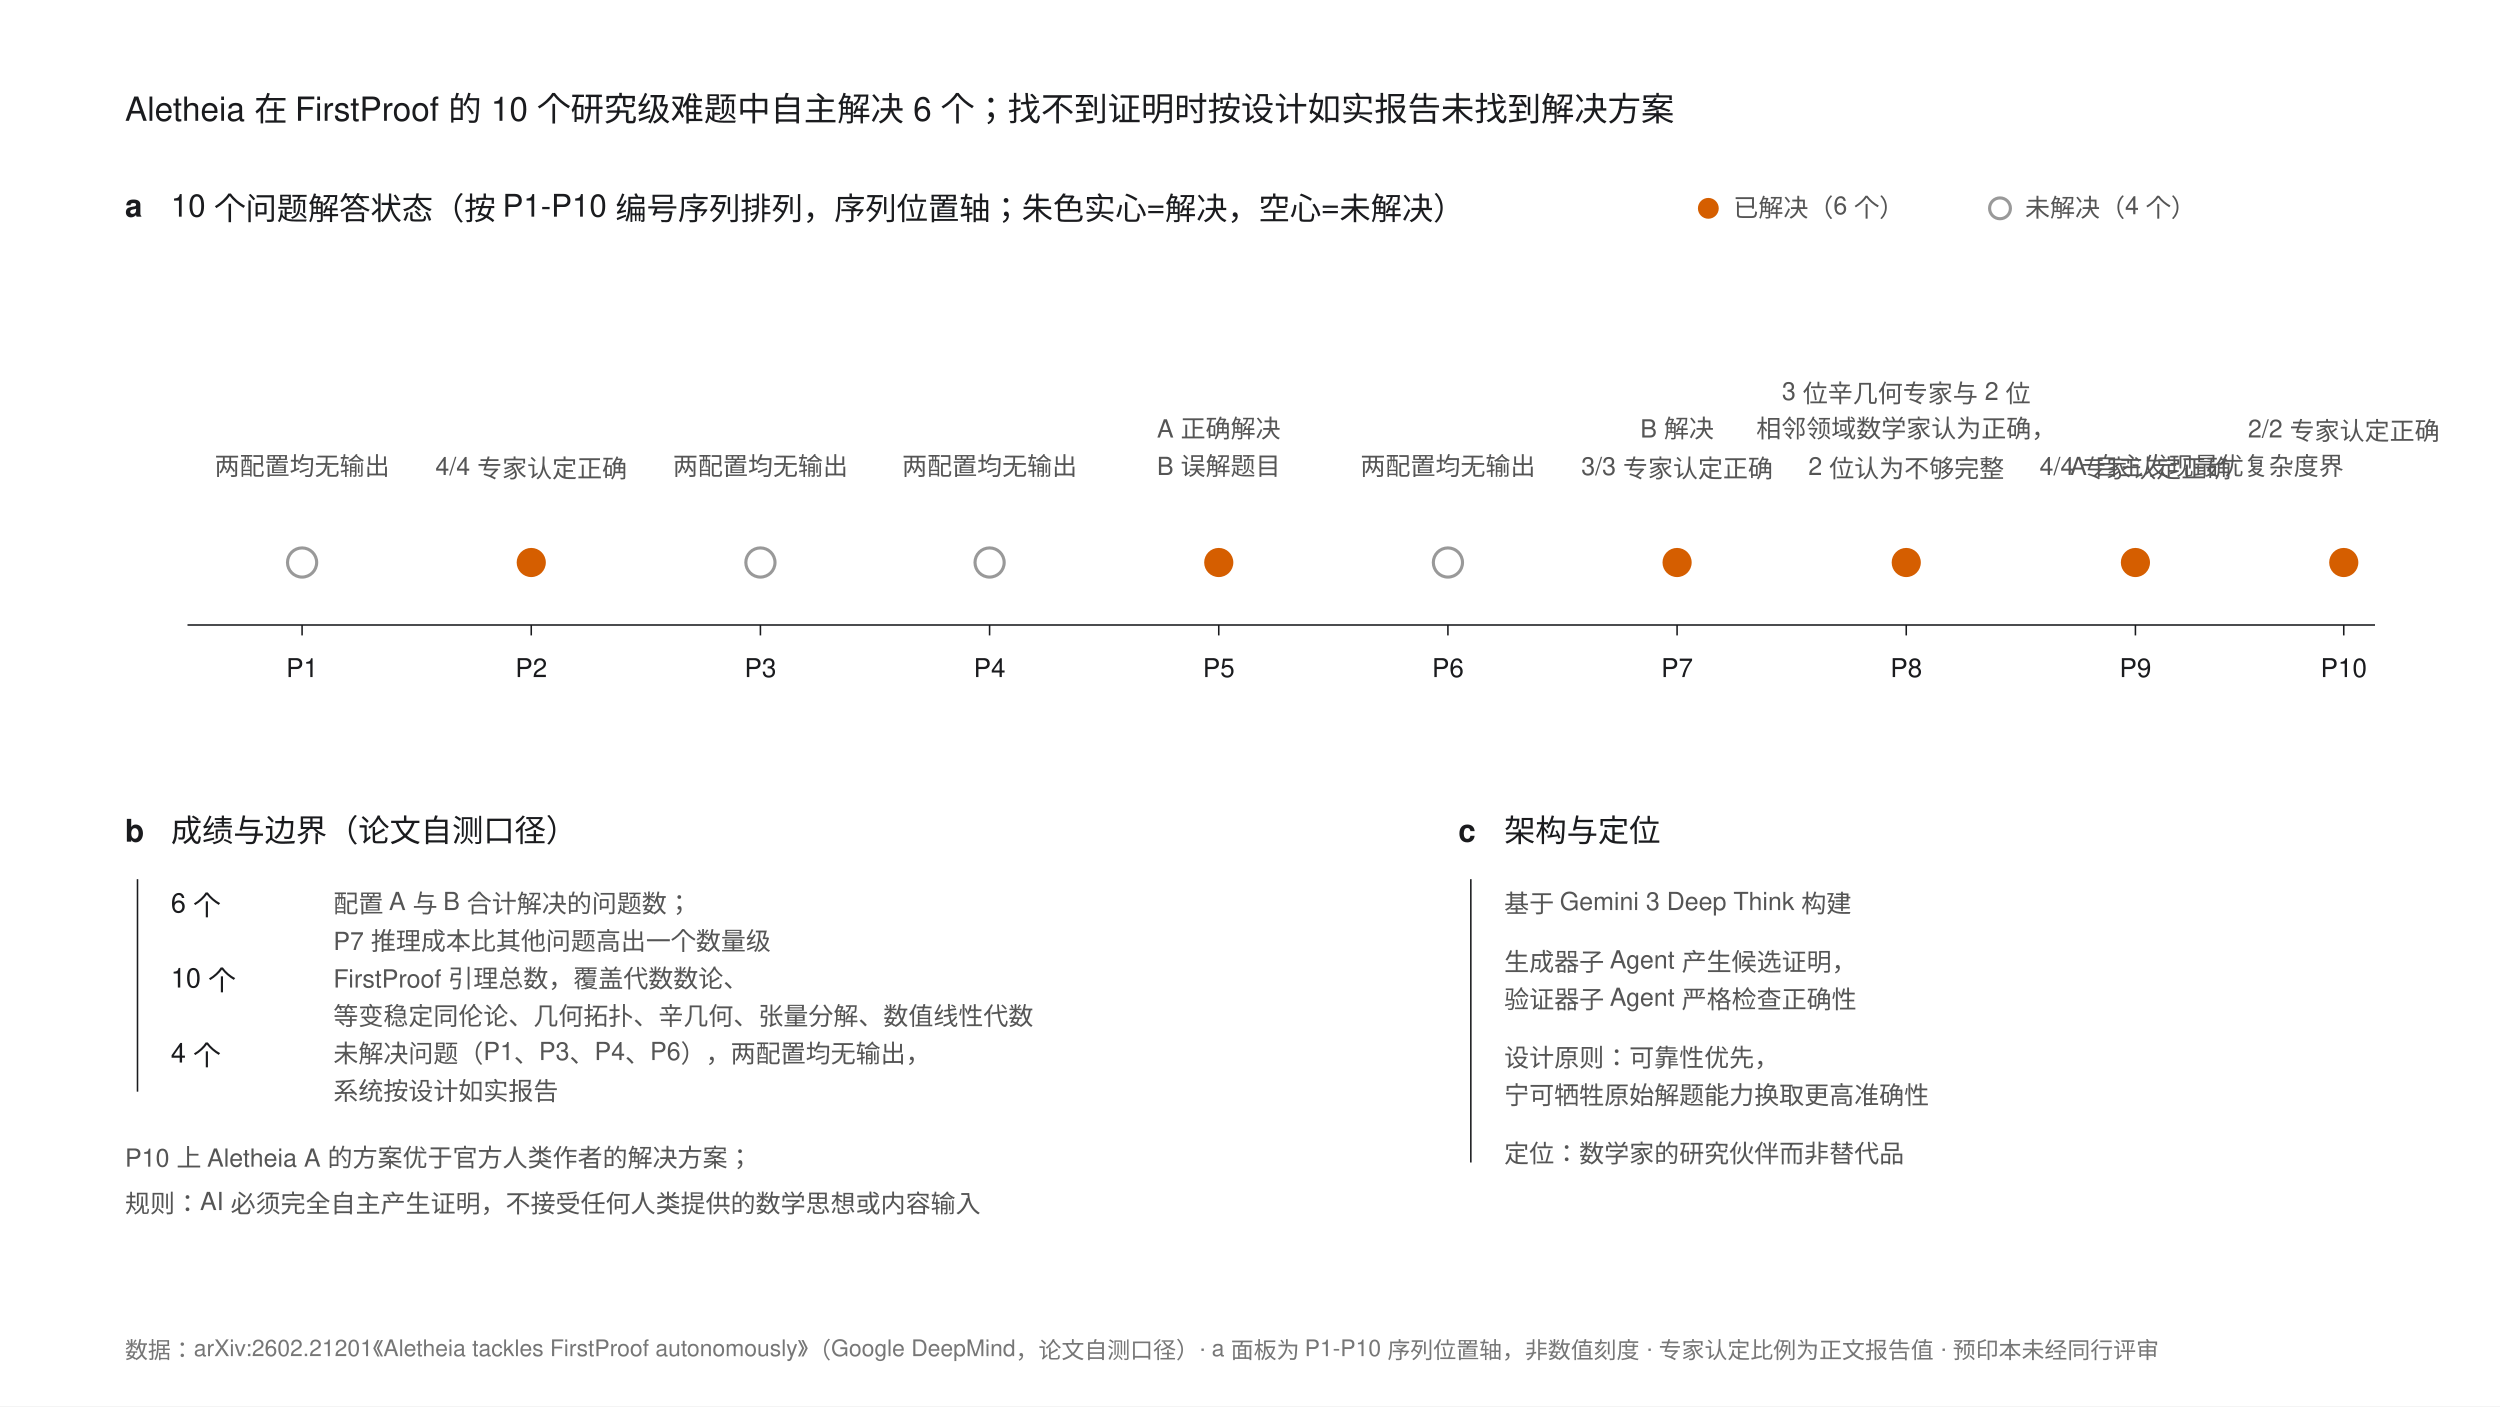
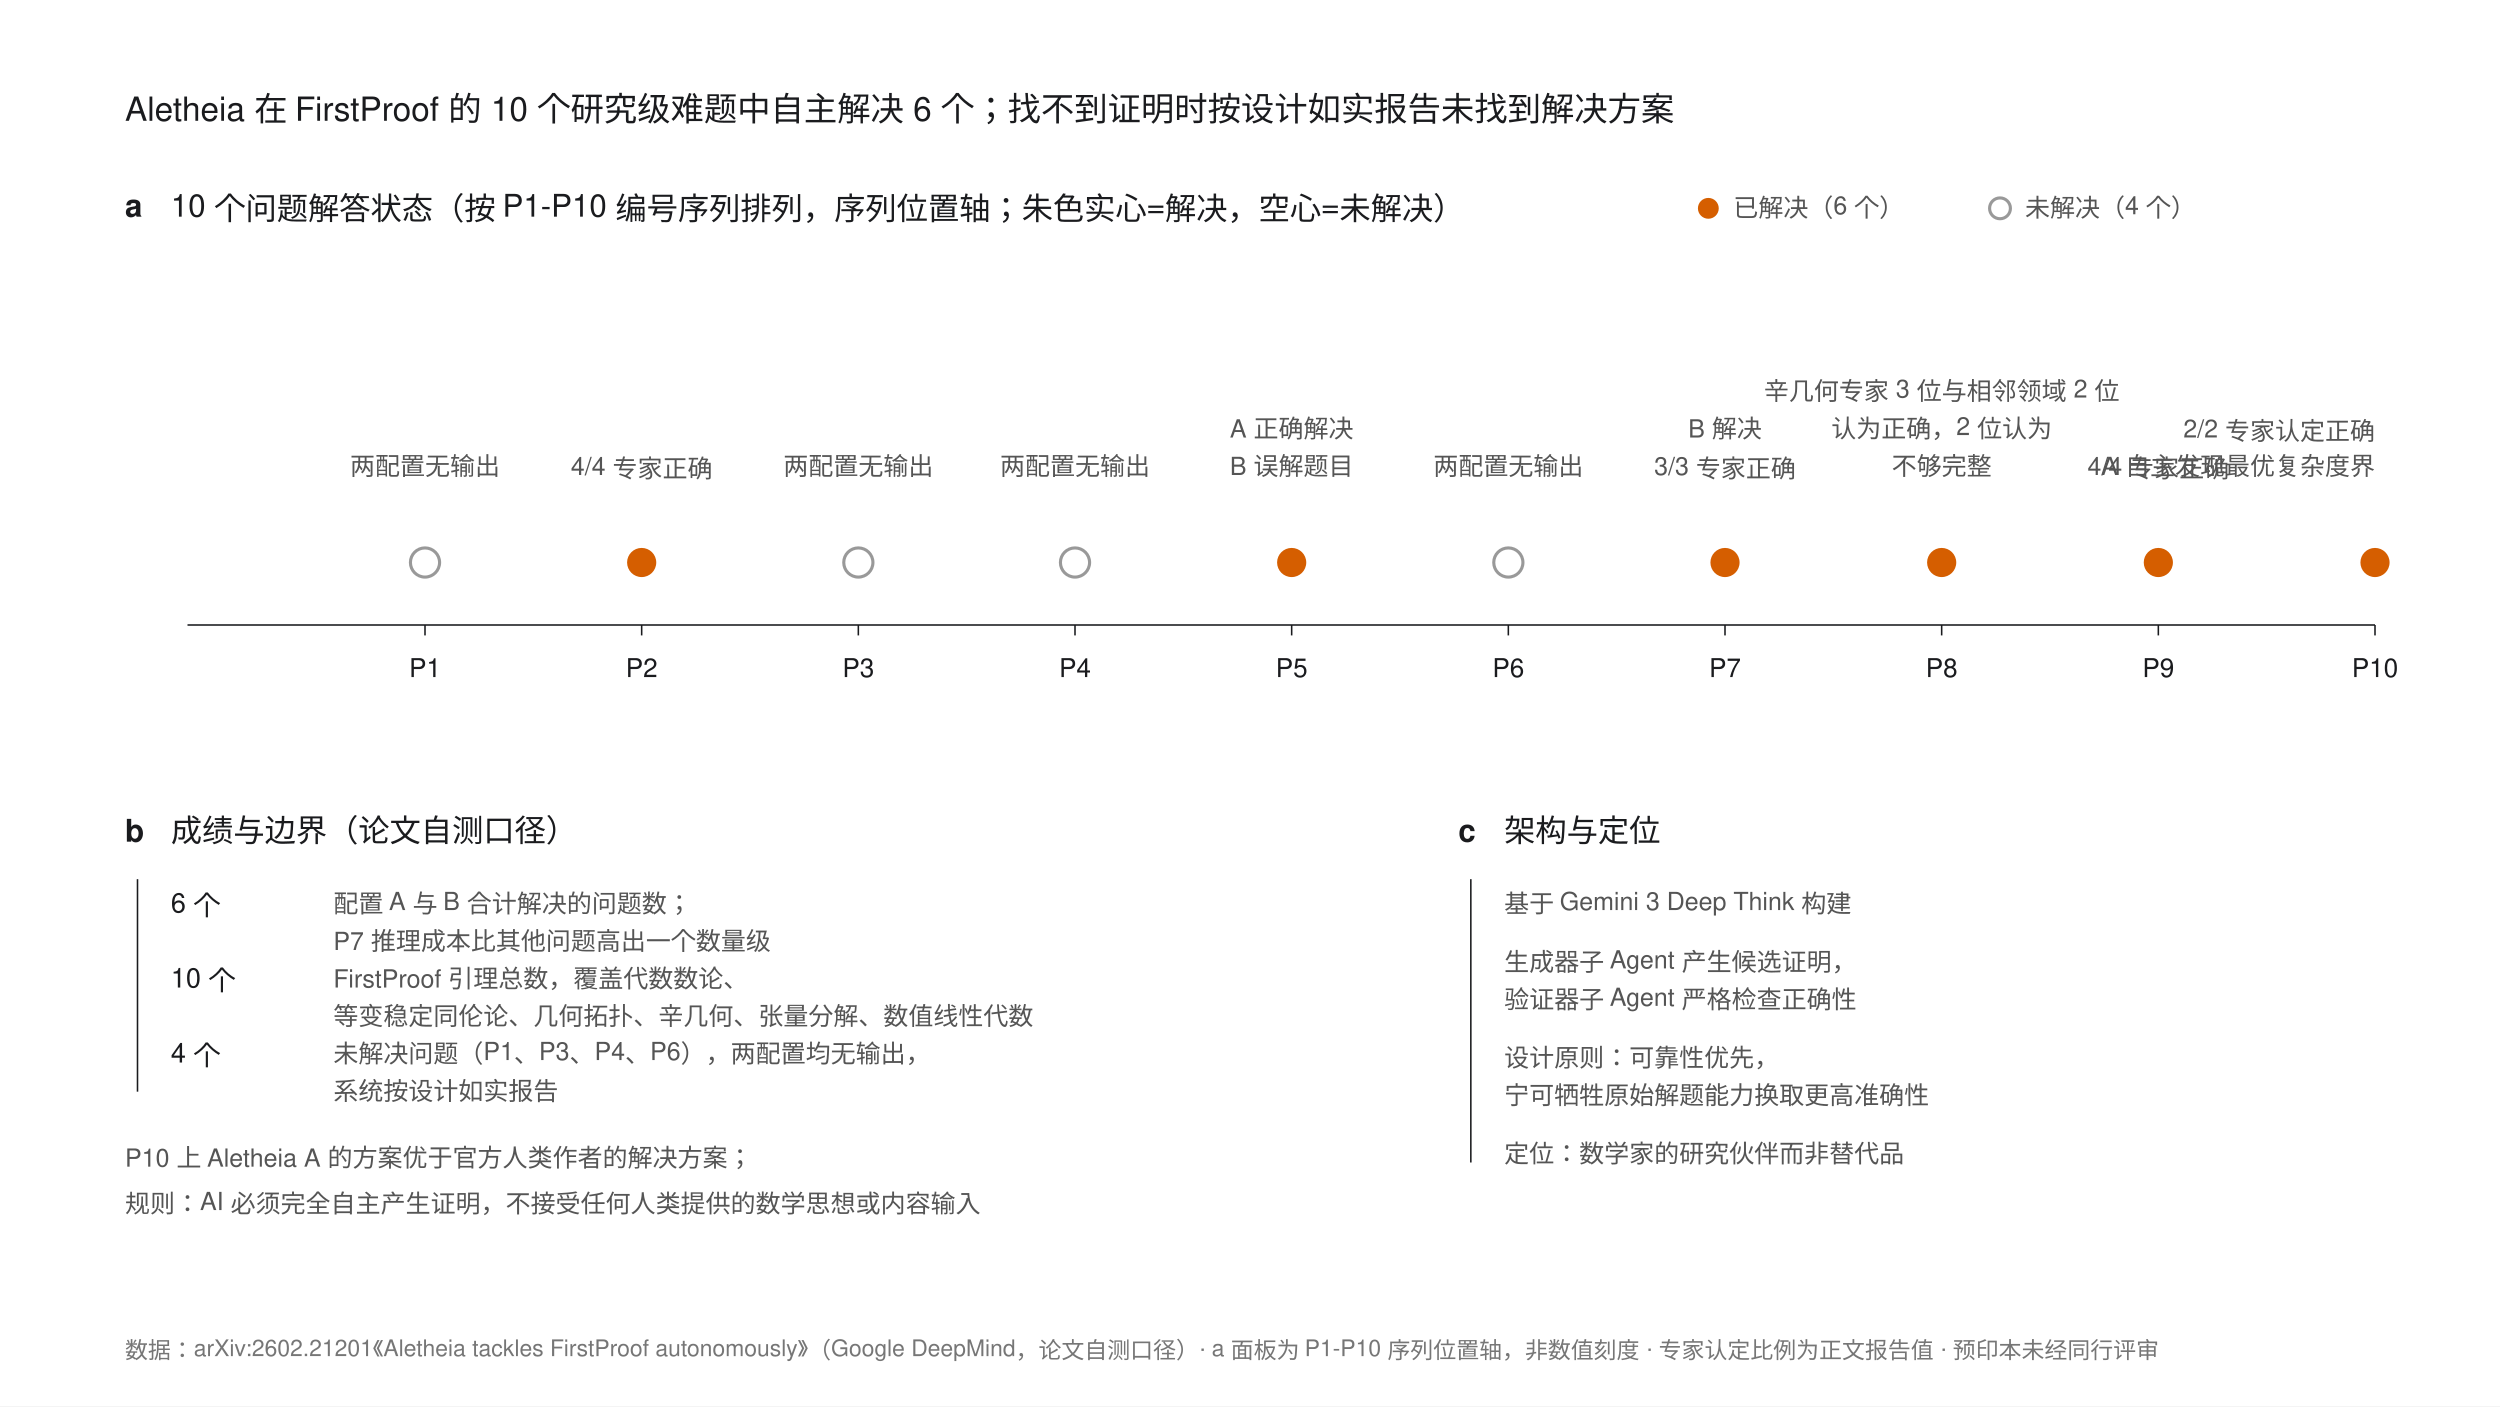
<svg xmlns="http://www.w3.org/2000/svg" width="1200" height="675" viewBox="0 0 1200 675" font-family="'Helvetica Neue',Helvetica,Arial,'PingFang SC',sans-serif">
  <rect width="1200" height="675" fill="#FFFFFF" />
  <text x="60" y="58" font-size="16" fill="#1A1B1E">Aletheia 在 FirstProof 的 10 个研究级难题中自主解决 6 个；找不到证明时按设计如实报告未找到解决方案</text>
  <text x="60" y="104" font-size="15" font-weight="bold" fill="#1A1B1E">a</text>
  <text x="82" y="104" font-size="15" fill="#1A1B1E">10 个问题解答状态（按 P1-P10 编号序列排列，序列位置轴；朱色实心=解决，空心=未解决）</text>
  <g font-size="12" fill="#555">
    <circle cx="820" cy="100" r="5" fill="#D55E00" />
    <text x="832" y="104">已解决（6 个）</text>
    <circle cx="960" cy="100" r="5" fill="#FFFFFF" stroke="#999999" stroke-width="1.5" />
    <text x="972" y="104">未解决（4 个）</text>
  </g>
  <line x1="90" y1="300" x2="1140" y2="300" stroke="#1A1B1E" stroke-width="0.75" />
  <g stroke="#1A1B1E" stroke-width="0.75">
-     <line x1="145" y1="300" x2="145" y2="305" />
-     <line x1="255" y1="300" x2="255" y2="305" />
-     <line x1="365" y1="300" x2="365" y2="305" />
-     <line x1="475" y1="300" x2="475" y2="305" />
-     <line x1="585" y1="300" x2="585" y2="305" />
-     <line x1="695" y1="300" x2="695" y2="305" />
-     <line x1="805" y1="300" x2="805" y2="305" />
-     <line x1="915" y1="300" x2="915" y2="305" />
-     <line x1="1025" y1="300" x2="1025" y2="305" />
-     <line x1="1125" y1="300" x2="1125" y2="305" />
+     <line x1="204" y1="300" x2="204" y2="305" />
+     <line x1="308" y1="300" x2="308" y2="305" />
+     <line x1="412" y1="300" x2="412" y2="305" />
+     <line x1="516" y1="300" x2="516" y2="305" />
+     <line x1="620" y1="300" x2="620" y2="305" />
+     <line x1="724" y1="300" x2="724" y2="305" />
+     <line x1="828" y1="300" x2="828" y2="305" />
+     <line x1="932" y1="300" x2="932" y2="305" />
+     <line x1="1036" y1="300" x2="1036" y2="305" />
+     <line x1="1140" y1="300" x2="1140" y2="305" />
  </g>
  <g font-size="12.5" fill="#1A1B1E" text-anchor="middle">
-     <text x="145" y="325">P1</text>
-     <text x="255" y="325">P2</text>
-     <text x="365" y="325">P3</text>
-     <text x="475" y="325">P4</text>
-     <text x="585" y="325">P5</text>
-     <text x="695" y="325">P6</text>
-     <text x="805" y="325">P7</text>
-     <text x="915" y="325">P8</text>
-     <text x="1025" y="325">P9</text>
-     <text x="1125" y="325">P10</text>
+     <text x="204" y="325">P1</text>
+     <text x="308" y="325">P2</text>
+     <text x="412" y="325">P3</text>
+     <text x="516" y="325">P4</text>
+     <text x="620" y="325">P5</text>
+     <text x="724" y="325">P6</text>
+     <text x="828" y="325">P7</text>
+     <text x="932" y="325">P8</text>
+     <text x="1036" y="325">P9</text>
+     <text x="1140" y="325">P10</text>
  </g>
  <g>
-     <circle cx="145" cy="270" r="7" fill="#FFFFFF" stroke="#999999" stroke-width="1.5" />
-     <circle cx="255" cy="270" r="7" fill="#D55E00" />
-     <circle cx="365" cy="270" r="7" fill="#FFFFFF" stroke="#999999" stroke-width="1.5" />
-     <circle cx="475" cy="270" r="7" fill="#FFFFFF" stroke="#999999" stroke-width="1.5" />
-     <circle cx="585" cy="270" r="7" fill="#D55E00" />
-     <circle cx="695" cy="270" r="7" fill="#FFFFFF" stroke="#999999" stroke-width="1.5" />
-     <circle cx="805" cy="270" r="7" fill="#D55E00" />
-     <circle cx="915" cy="270" r="7" fill="#D55E00" />
-     <circle cx="1025" cy="270" r="7" fill="#D55E00" />
-     <circle cx="1125" cy="270" r="7" fill="#D55E00" />
+     <circle cx="204" cy="270" r="7" fill="#FFFFFF" stroke="#999999" stroke-width="1.5" />
+     <circle cx="308" cy="270" r="7" fill="#D55E00" />
+     <circle cx="412" cy="270" r="7" fill="#FFFFFF" stroke="#999999" stroke-width="1.5" />
+     <circle cx="516" cy="270" r="7" fill="#FFFFFF" stroke="#999999" stroke-width="1.5" />
+     <circle cx="620" cy="270" r="7" fill="#D55E00" />
+     <circle cx="724" cy="270" r="7" fill="#FFFFFF" stroke="#999999" stroke-width="1.5" />
+     <circle cx="828" cy="270" r="7" fill="#D55E00" />
+     <circle cx="932" cy="270" r="7" fill="#D55E00" />
+     <circle cx="1036" cy="270" r="7" fill="#D55E00" />
+     <circle cx="1140" cy="270" r="7" fill="#D55E00" />
  </g>
  <g font-size="12" fill="#555" text-anchor="middle">
-     <text x="145" y="228">两配置均无输出</text>
-     <text x="255" y="228">4/4 专家认定正确</text>
-     <text x="365" y="228">两配置均无输出</text>
-     <text x="475" y="228">两配置均无输出</text>
-     <text x="585" y="210">A 正确解决</text>
-     <text x="585" y="228">B 误解题目</text>
-     <text x="695" y="228">两配置均无输出</text>
-     <text x="805" y="210">B 解决</text>
-     <text x="805" y="228">3/3 专家认定正确</text>
-     <text x="915" y="192">3 位辛几何专家与 2 位</text>
-     <text x="915" y="210">相邻领域数学家认为正确，</text>
-     <text x="915" y="228">2 位认为不够完整</text>
-     <text x="1025" y="228">4/4 专家认定正确</text>
-     <text x="1125" y="210">2/2 专家认定正确</text>
-     <text x="1125" y="228" text-anchor="end">A 自主发现最优复杂度界</text>
+     <text x="204" y="228">两配置无输出</text>
+     <text x="308" y="228">4/4 专家正确</text>
+     <text x="412" y="228">两配置无输出</text>
+     <text x="516" y="228">两配置无输出</text>
+     <text x="620" y="210">A 正确解决</text>
+     <text x="620" y="228">B 误解题目</text>
+     <text x="724" y="228">两配置无输出</text>
+     <text x="828" y="210">B 解决</text>
+     <text x="828" y="228">3/3 专家正确</text>
+     <text x="932" y="192">辛几何专家 3 位与相邻领域 2 位</text>
+     <text x="932" y="210">认为正确，2 位认为</text>
+     <text x="932" y="228">不够完整</text>
+     <text x="1036" y="228">4/4 专家正确</text>
+     <text x="1140" y="210" text-anchor="end">2/2 专家认定正确</text>
+     <text x="1140" y="228" text-anchor="end">A 自主发现最优复杂度界</text>
  </g>
  <text x="60" y="404" font-size="15" font-weight="bold" fill="#1A1B1E">b</text>
  <text x="82" y="404" font-size="15" fill="#1A1B1E">成绩与边界（论文自测口径）</text>
  <g stroke="#1A1B1E" stroke-width="0.75">
    <line x1="66" y1="422" x2="66" y2="524" />
  </g>
  <g font-size="13" fill="#1A1B1E">
    <text x="82" y="438">6 个</text>
    <text x="82" y="474">10 个</text>
    <text x="82" y="510">4 个</text>
  </g>
  <g font-size="12" fill="#555">
    <text x="160" y="438">配置 A 与 B 合计解决的问题数；</text>
    <text x="160" y="456">P7 推理成本比其他问题高出一个数量级</text>
    <text x="160" y="474">FirstProof 引理总数，覆盖代数数论、</text>
    <text x="160" y="492">等变稳定同伦论、几何拓扑、辛几何、张量分解、数值线性代数</text>
    <text x="160" y="510">未解决问题（P1、P3、P4、P6），两配置均无输出，</text>
    <text x="160" y="528">系统按设计如实报告</text>
  </g>
  <text x="60" y="560" font-size="12" fill="#555">P10 上 Aletheia A 的方案优于官方人类作者的解决方案；</text>
  <text x="60" y="582" font-size="12" fill="#555">规则：AI 必须完全自主产生证明，不接受任何人类提供的数学思想或内容输入</text>
  <text x="700" y="404" font-size="15" font-weight="bold" fill="#1A1B1E">c</text>
  <text x="722" y="404" font-size="15" fill="#1A1B1E">架构与定位</text>
  <g stroke="#1A1B1E" stroke-width="0.75">
    <line x1="706" y1="422" x2="706" y2="558" />
  </g>
  <g font-size="12" fill="#555">
    <text x="722" y="438">基于 Gemini 3 Deep Think 构建</text>
    <text x="722" y="466">生成器子 Agent 产生候选证明，</text>
    <text x="722" y="484">验证器子 Agent 严格检查正确性</text>
    <text x="722" y="512">设计原则：可靠性优先，</text>
    <text x="722" y="530">宁可牺牲原始解题能力换取更高准确性</text>
    <text x="722" y="558">定位：数学家的研究伙伴而非替代品</text>
  </g>
  <text x="60" y="652" font-size="11" fill="#767676">数据：arXiv:2602.21201《Aletheia tackles FirstProof autonomously》（Google DeepMind，论文自测口径）· a 面板为 P1-P10 序列位置轴，非数值刻度 · 专家认定比例为正文报告值 · 预印本未经同行评审</text>
</svg>
